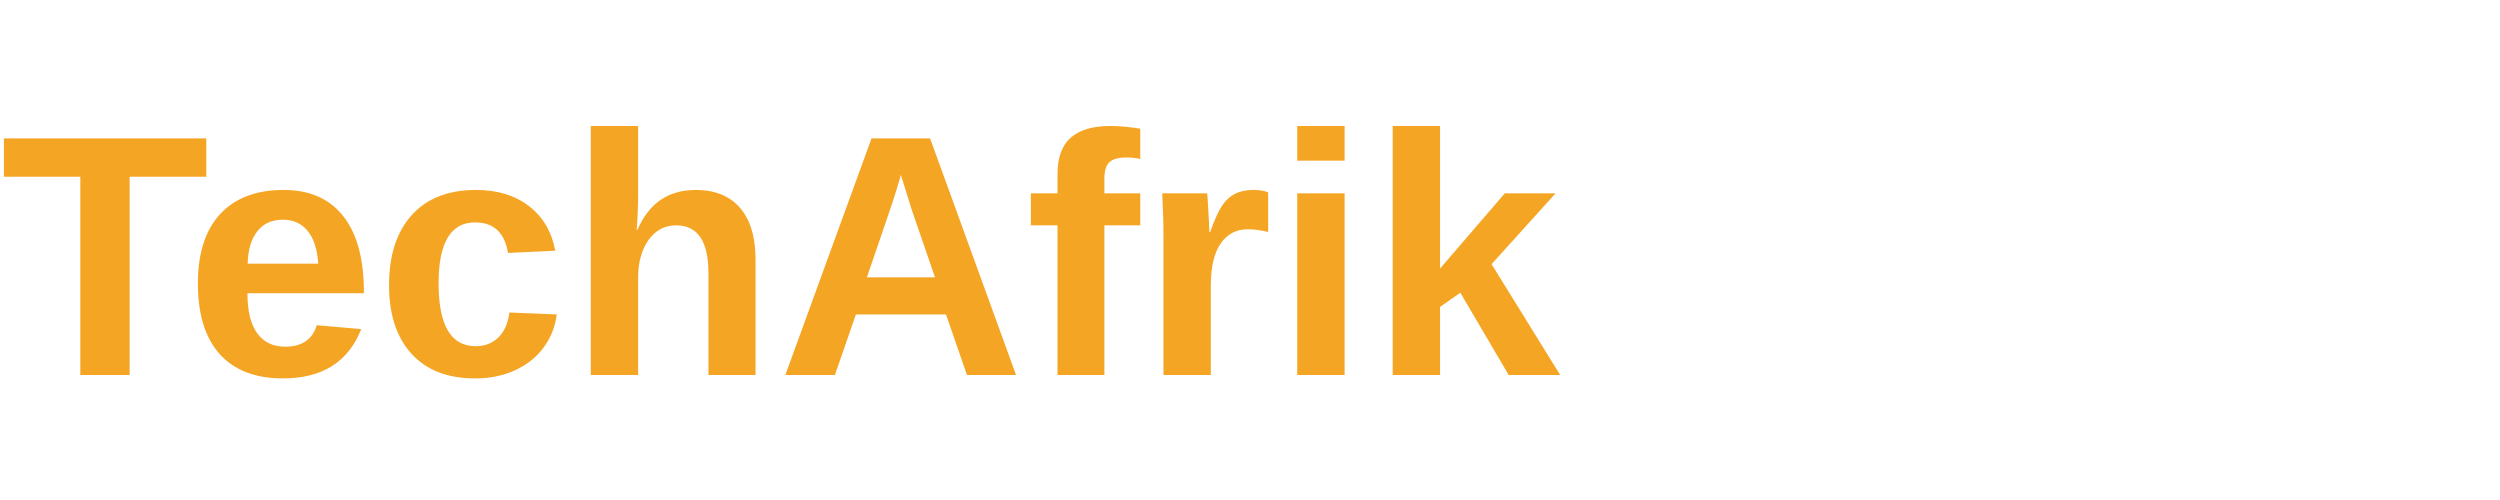
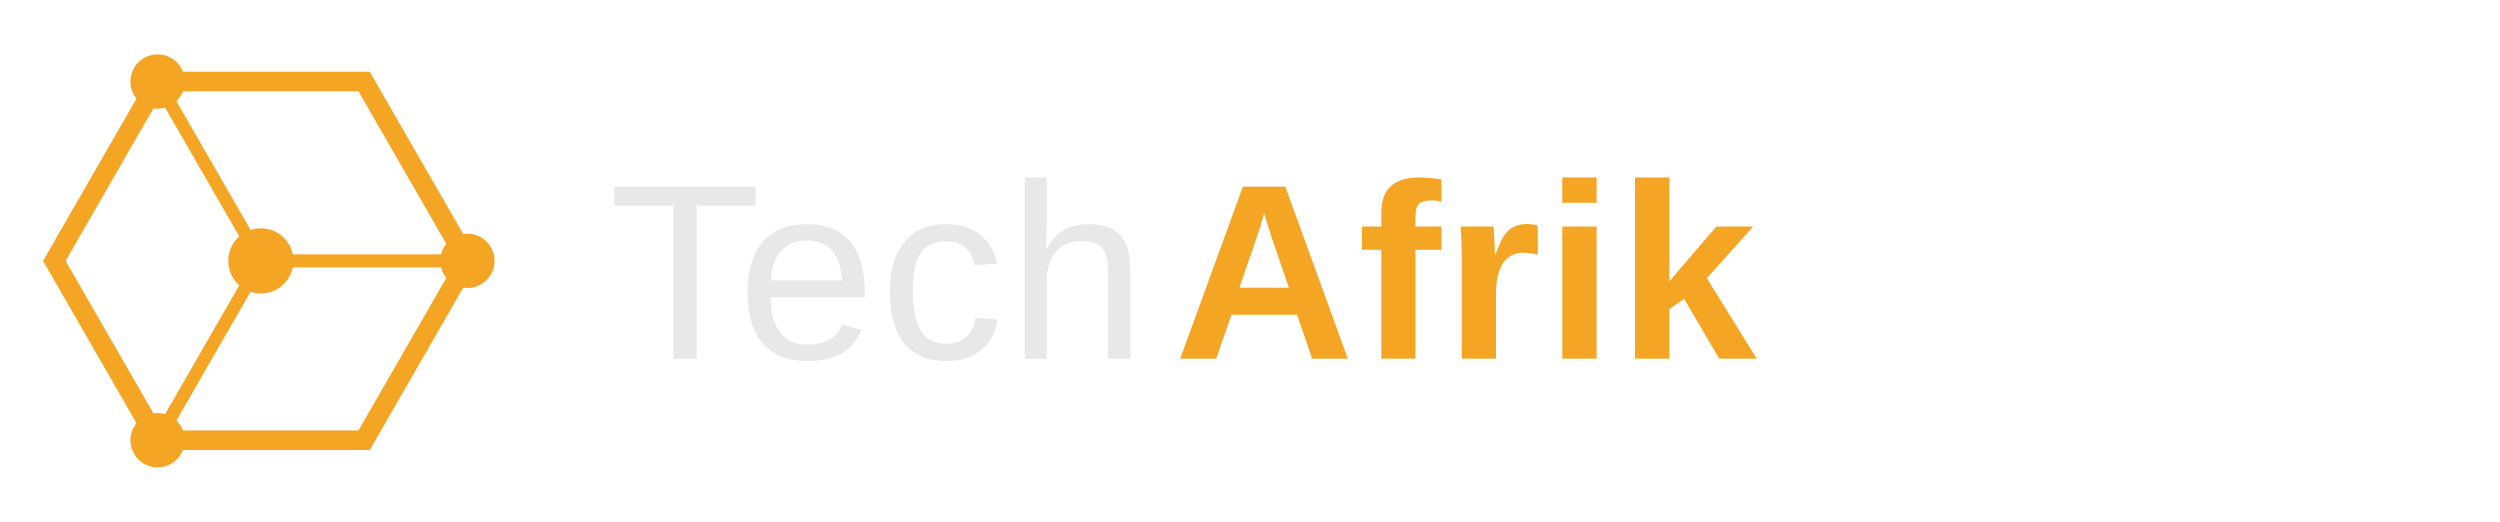
- <svg xmlns="http://www.w3.org/2000/svg" width="160" height="32" viewBox="0 0 160 32">
-   <text x="0" y="24" font-family="Segoe UI, Arial, sans-serif" font-size="22" font-weight="700" fill="#f5a524">TechAfrik</text>
+ <svg xmlns="http://www.w3.org/2000/svg" viewBox="0 0 230 48" width="230" height="48">
+   <polygon points="43,24 33.5,40.5 14.5,40.5 5,24 14.5,7.5 33.5,7.5" fill="none" stroke="#f5a524" stroke-width="1.8" />
+   <line x1="24" y1="24" x2="43" y2="24" stroke="#f5a524" stroke-width="1.2" />
+   <line x1="24" y1="24" x2="14.5" y2="40.5" stroke="#f5a524" stroke-width="1.2" />
+   <line x1="24" y1="24" x2="14.5" y2="7.5" stroke="#f5a524" stroke-width="1.2" />
+   <circle cx="24" cy="24" r="3" fill="#f5a524" />
+   <circle cx="43" cy="24" r="2.5" fill="#f5a524" />
+   <circle cx="14.5" cy="40.5" r="2.5" fill="#f5a524" />
+   <circle cx="14.5" cy="7.5" r="2.5" fill="#f5a524" />
+   <text x="56" y="33" font-family="'Segoe UI', Arial, sans-serif" font-size="23" font-weight="400" letter-spacing="0.3" fill="#e8e8e8">Tech</text>
+   <text x="108" y="33" font-family="'Segoe UI', Arial, sans-serif" font-size="23" font-weight="800" letter-spacing="0.3" fill="#f5a524">Afrik</text>
</svg>
